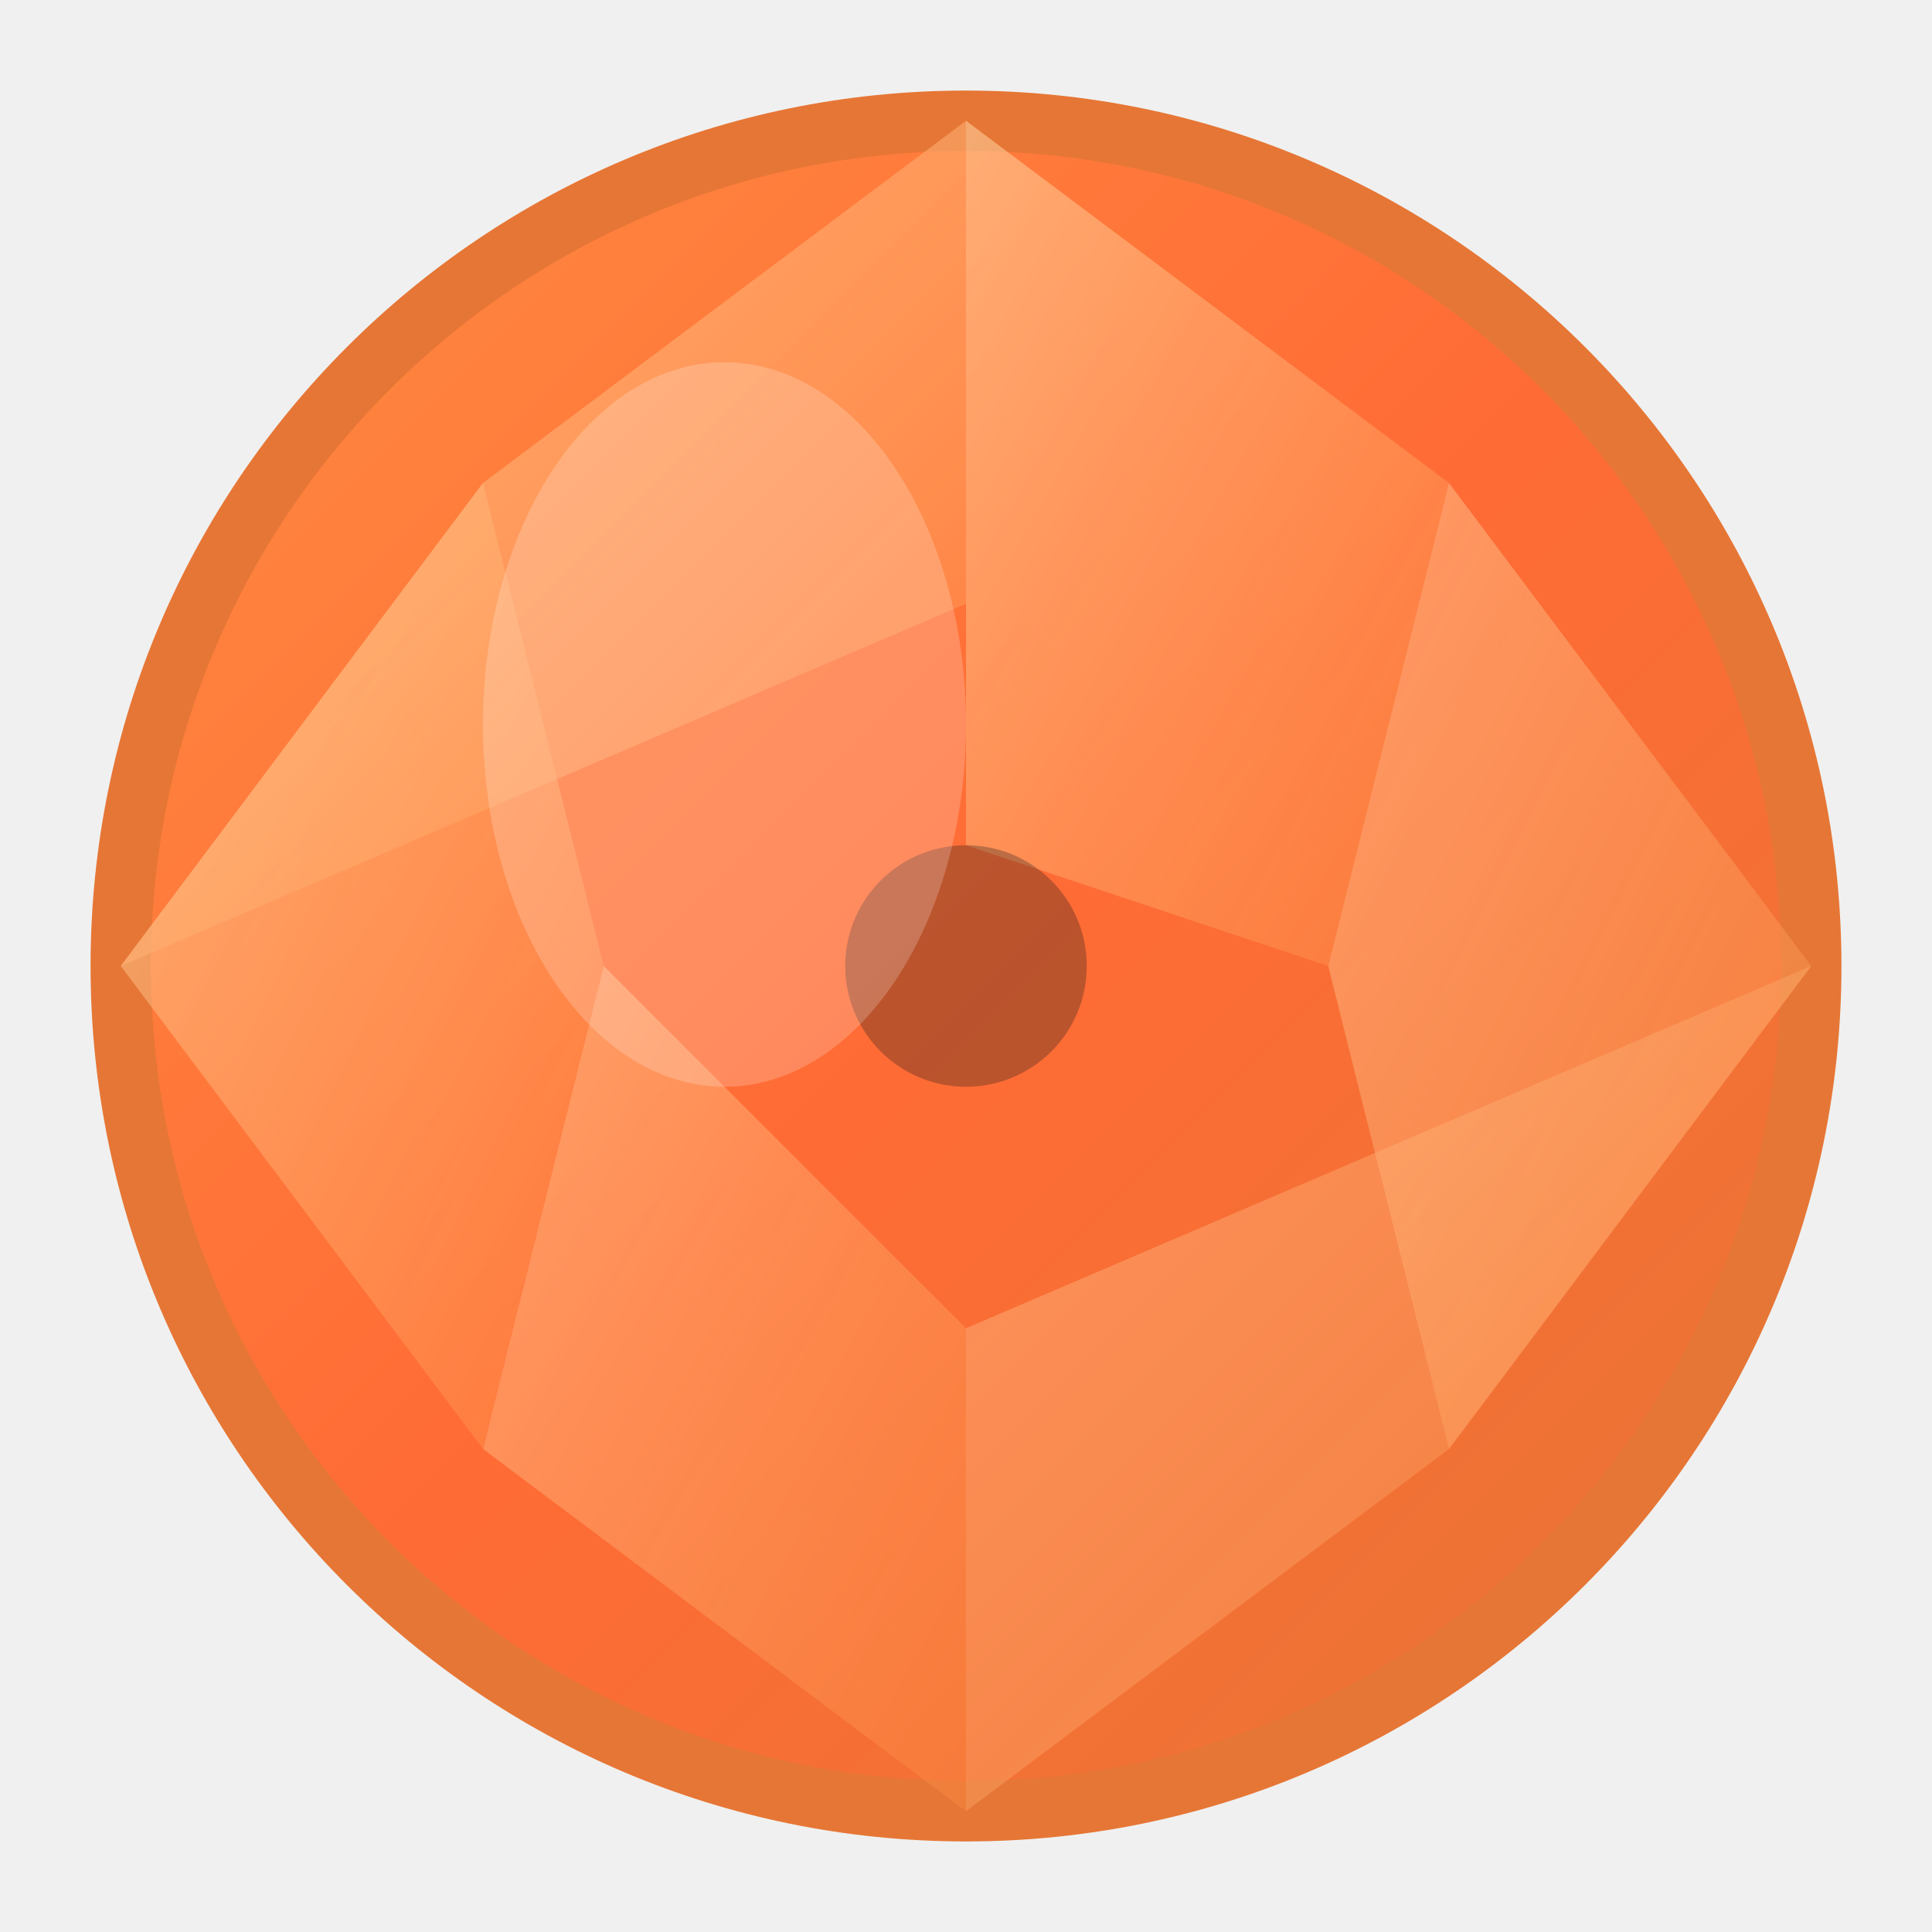
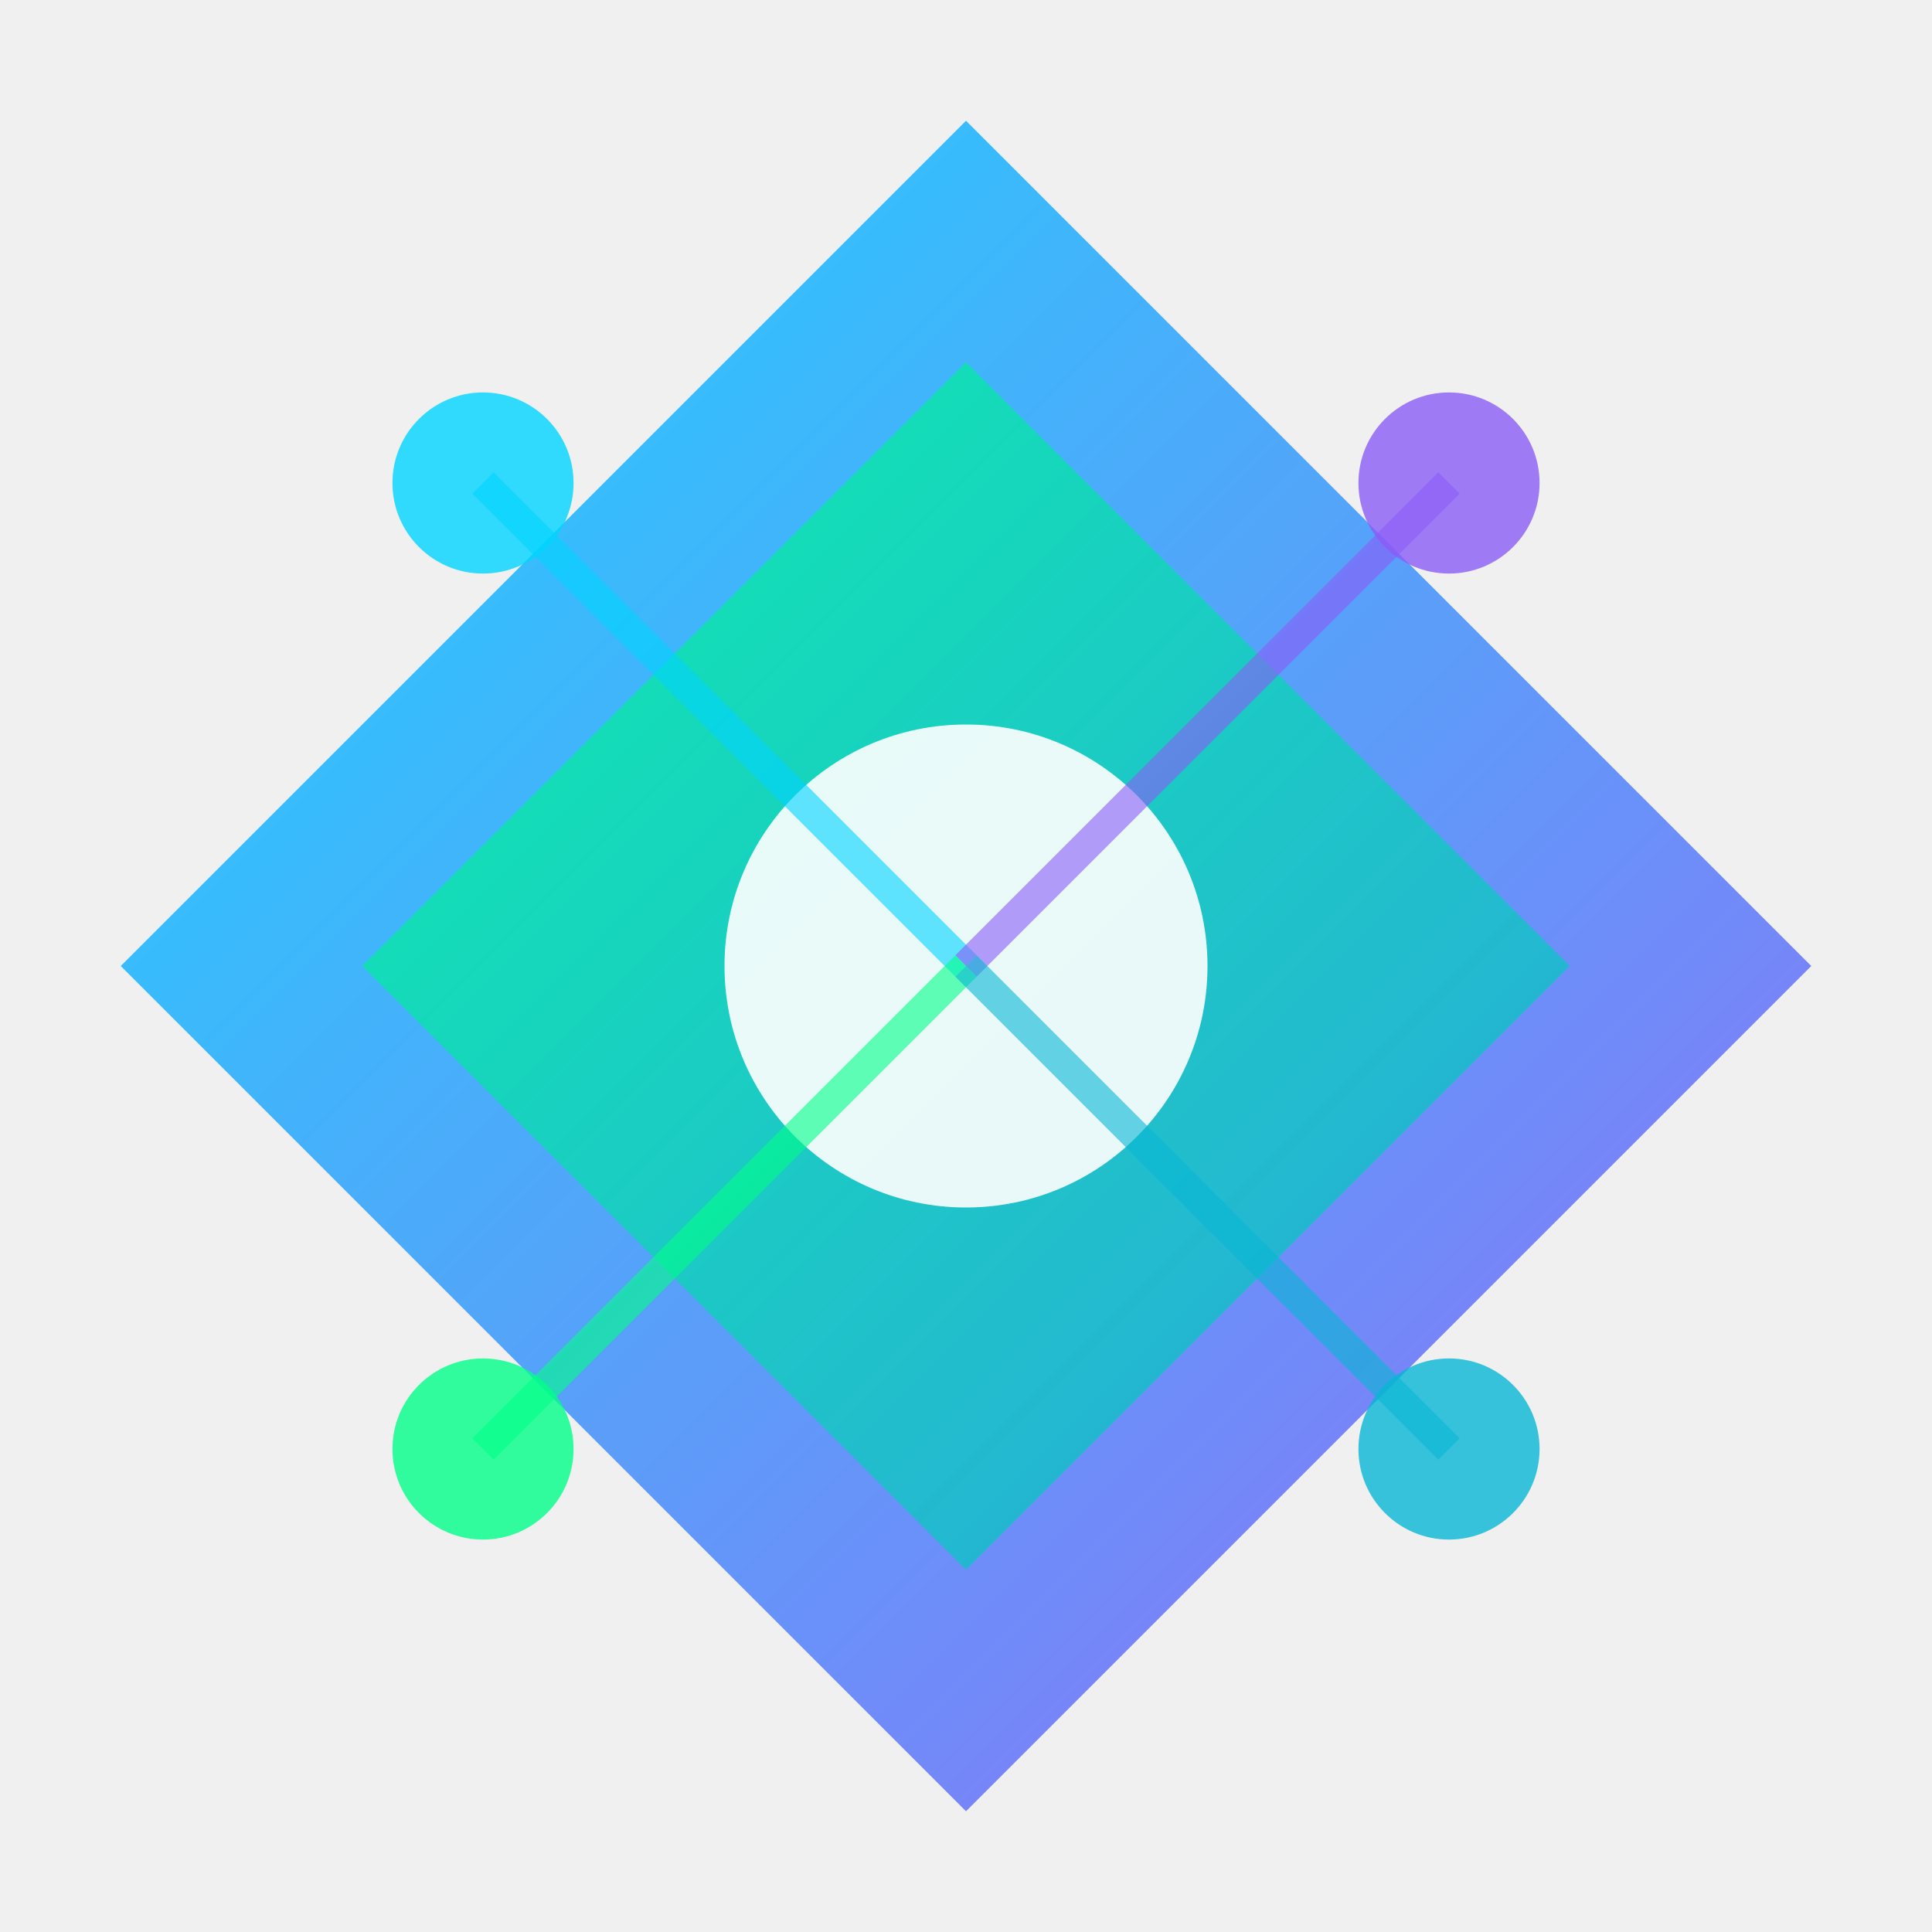
- <svg xmlns="http://www.w3.org/2000/svg" width="64" height="64" viewBox="0 0 64 64" fill="none">
+ <svg xmlns="http://www.w3.org/2000/svg" width="32" height="32" viewBox="0 0 32 32" fill="none">
  <defs>
-     <linearGradient id="tangerineGradient" x1="0%" y1="0%" x2="100%" y2="100%">
-       <stop offset="0%" style="stop-color:#FF8C42;stop-opacity:1" />
-       <stop offset="50%" style="stop-color:#FF6B35;stop-opacity:1" />
-       <stop offset="100%" style="stop-color:#E67635;stop-opacity:1" />
+     <linearGradient id="primaryGradient" x1="0%" y1="0%" x2="100%" y2="100%">
+       <stop offset="0%" style="stop-color:#00D4FF;stop-opacity:1" />
+       <stop offset="100%" style="stop-color:#8B5CF6;stop-opacity:1" />
    </linearGradient>
-     <linearGradient id="segmentGradient" x1="0%" y1="0%" x2="100%" y2="100%">
-       <stop offset="0%" style="stop-color:#FFD4A3;stop-opacity:0.8" />
-       <stop offset="100%" style="stop-color:#FF8C42;stop-opacity:0.6" />
+     <linearGradient id="accentGradient" x1="0%" y1="0%" x2="100%" y2="100%">
+       <stop offset="0%" style="stop-color:#00FF88;stop-opacity:1" />
+       <stop offset="100%" style="stop-color:#06B6D4;stop-opacity:1" />
    </linearGradient>
  </defs>
-   <circle cx="32" cy="32" r="28" fill="url(#tangerineGradient)" stroke="#E67635" stroke-width="2" />
-   <path d="M32 4 L48 16 L44 32 L32 28 Z" fill="url(#segmentGradient)" opacity="0.7" />
-   <path d="M48 16 L60 32 L48 48 L44 32 Z" fill="url(#segmentGradient)" opacity="0.6" />
-   <path d="M60 32 L48 48 L32 60 L32 44 Z" fill="url(#segmentGradient)" opacity="0.5" />
-   <path d="M32 60 L16 48 L20 32 L32 44 Z" fill="url(#segmentGradient)" opacity="0.6" />
-   <path d="M16 48 L4 32 L16 16 L20 32 Z" fill="url(#segmentGradient)" opacity="0.7" />
-   <path d="M4 32 L16 16 L32 4 L32 20 Z" fill="url(#segmentGradient)" opacity="0.8" />
-   <circle cx="32" cy="32" r="4" fill="#1A1A1A" opacity="0.3" />
-   <ellipse cx="24" cy="24" rx="8" ry="12" fill="#FFFFFF" opacity="0.2" />
+   <polygon points="16,2 30,16 16,30 2,16" fill="url(#primaryGradient)" opacity="0.9" />
+   <polygon points="16,6 26,16 16,26 6,16" fill="url(#accentGradient)" opacity="0.7" />
+   <circle cx="16" cy="16" r="4" fill="#FFFFFF" opacity="0.9" />
+   <circle cx="8" cy="8" r="1.5" fill="#00D4FF" opacity="0.8" />
+   <circle cx="24" cy="8" r="1.5" fill="#8B5CF6" opacity="0.8" />
+   <circle cx="8" cy="24" r="1.5" fill="#00FF88" opacity="0.8" />
+   <circle cx="24" cy="24" r="1.5" fill="#06B6D4" opacity="0.8" />
+   <line x1="8" y1="8" x2="16" y2="16" stroke="#00D4FF" stroke-width="0.5" opacity="0.6" />
+   <line x1="24" y1="8" x2="16" y2="16" stroke="#8B5CF6" stroke-width="0.5" opacity="0.6" />
+   <line x1="8" y1="24" x2="16" y2="16" stroke="#00FF88" stroke-width="0.5" opacity="0.6" />
+   <line x1="24" y1="24" x2="16" y2="16" stroke="#06B6D4" stroke-width="0.5" opacity="0.6" />
</svg>
